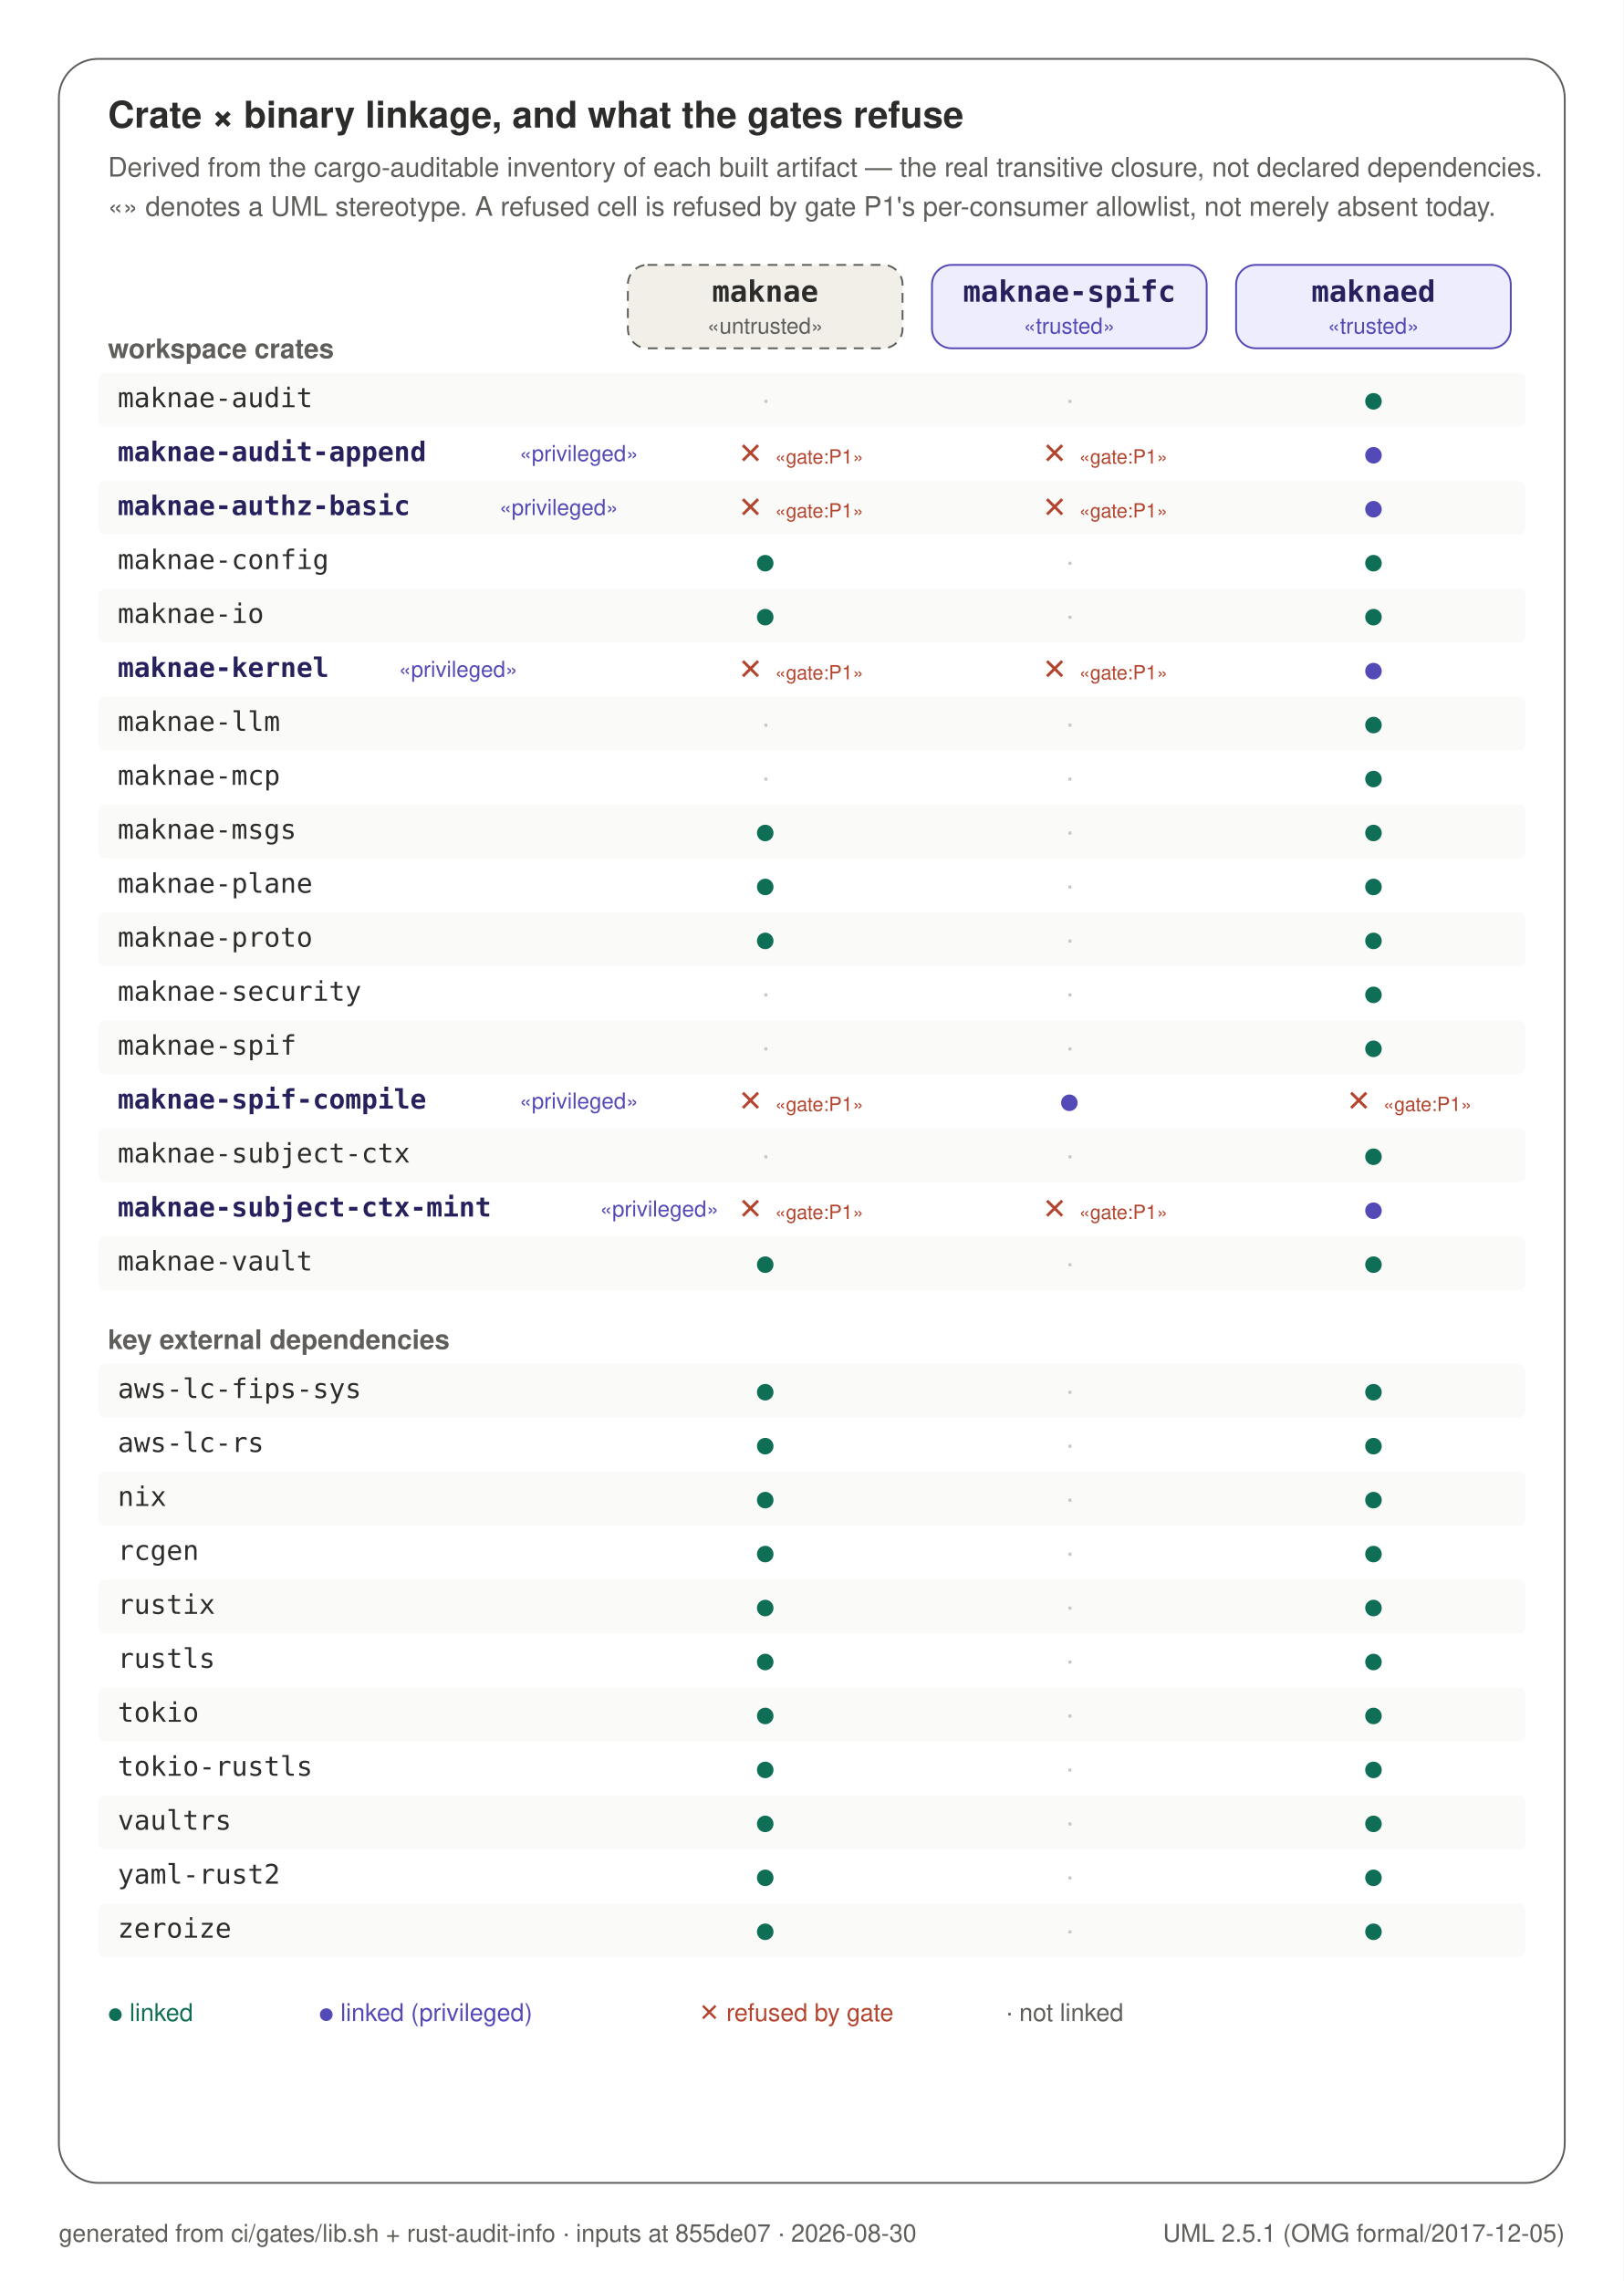
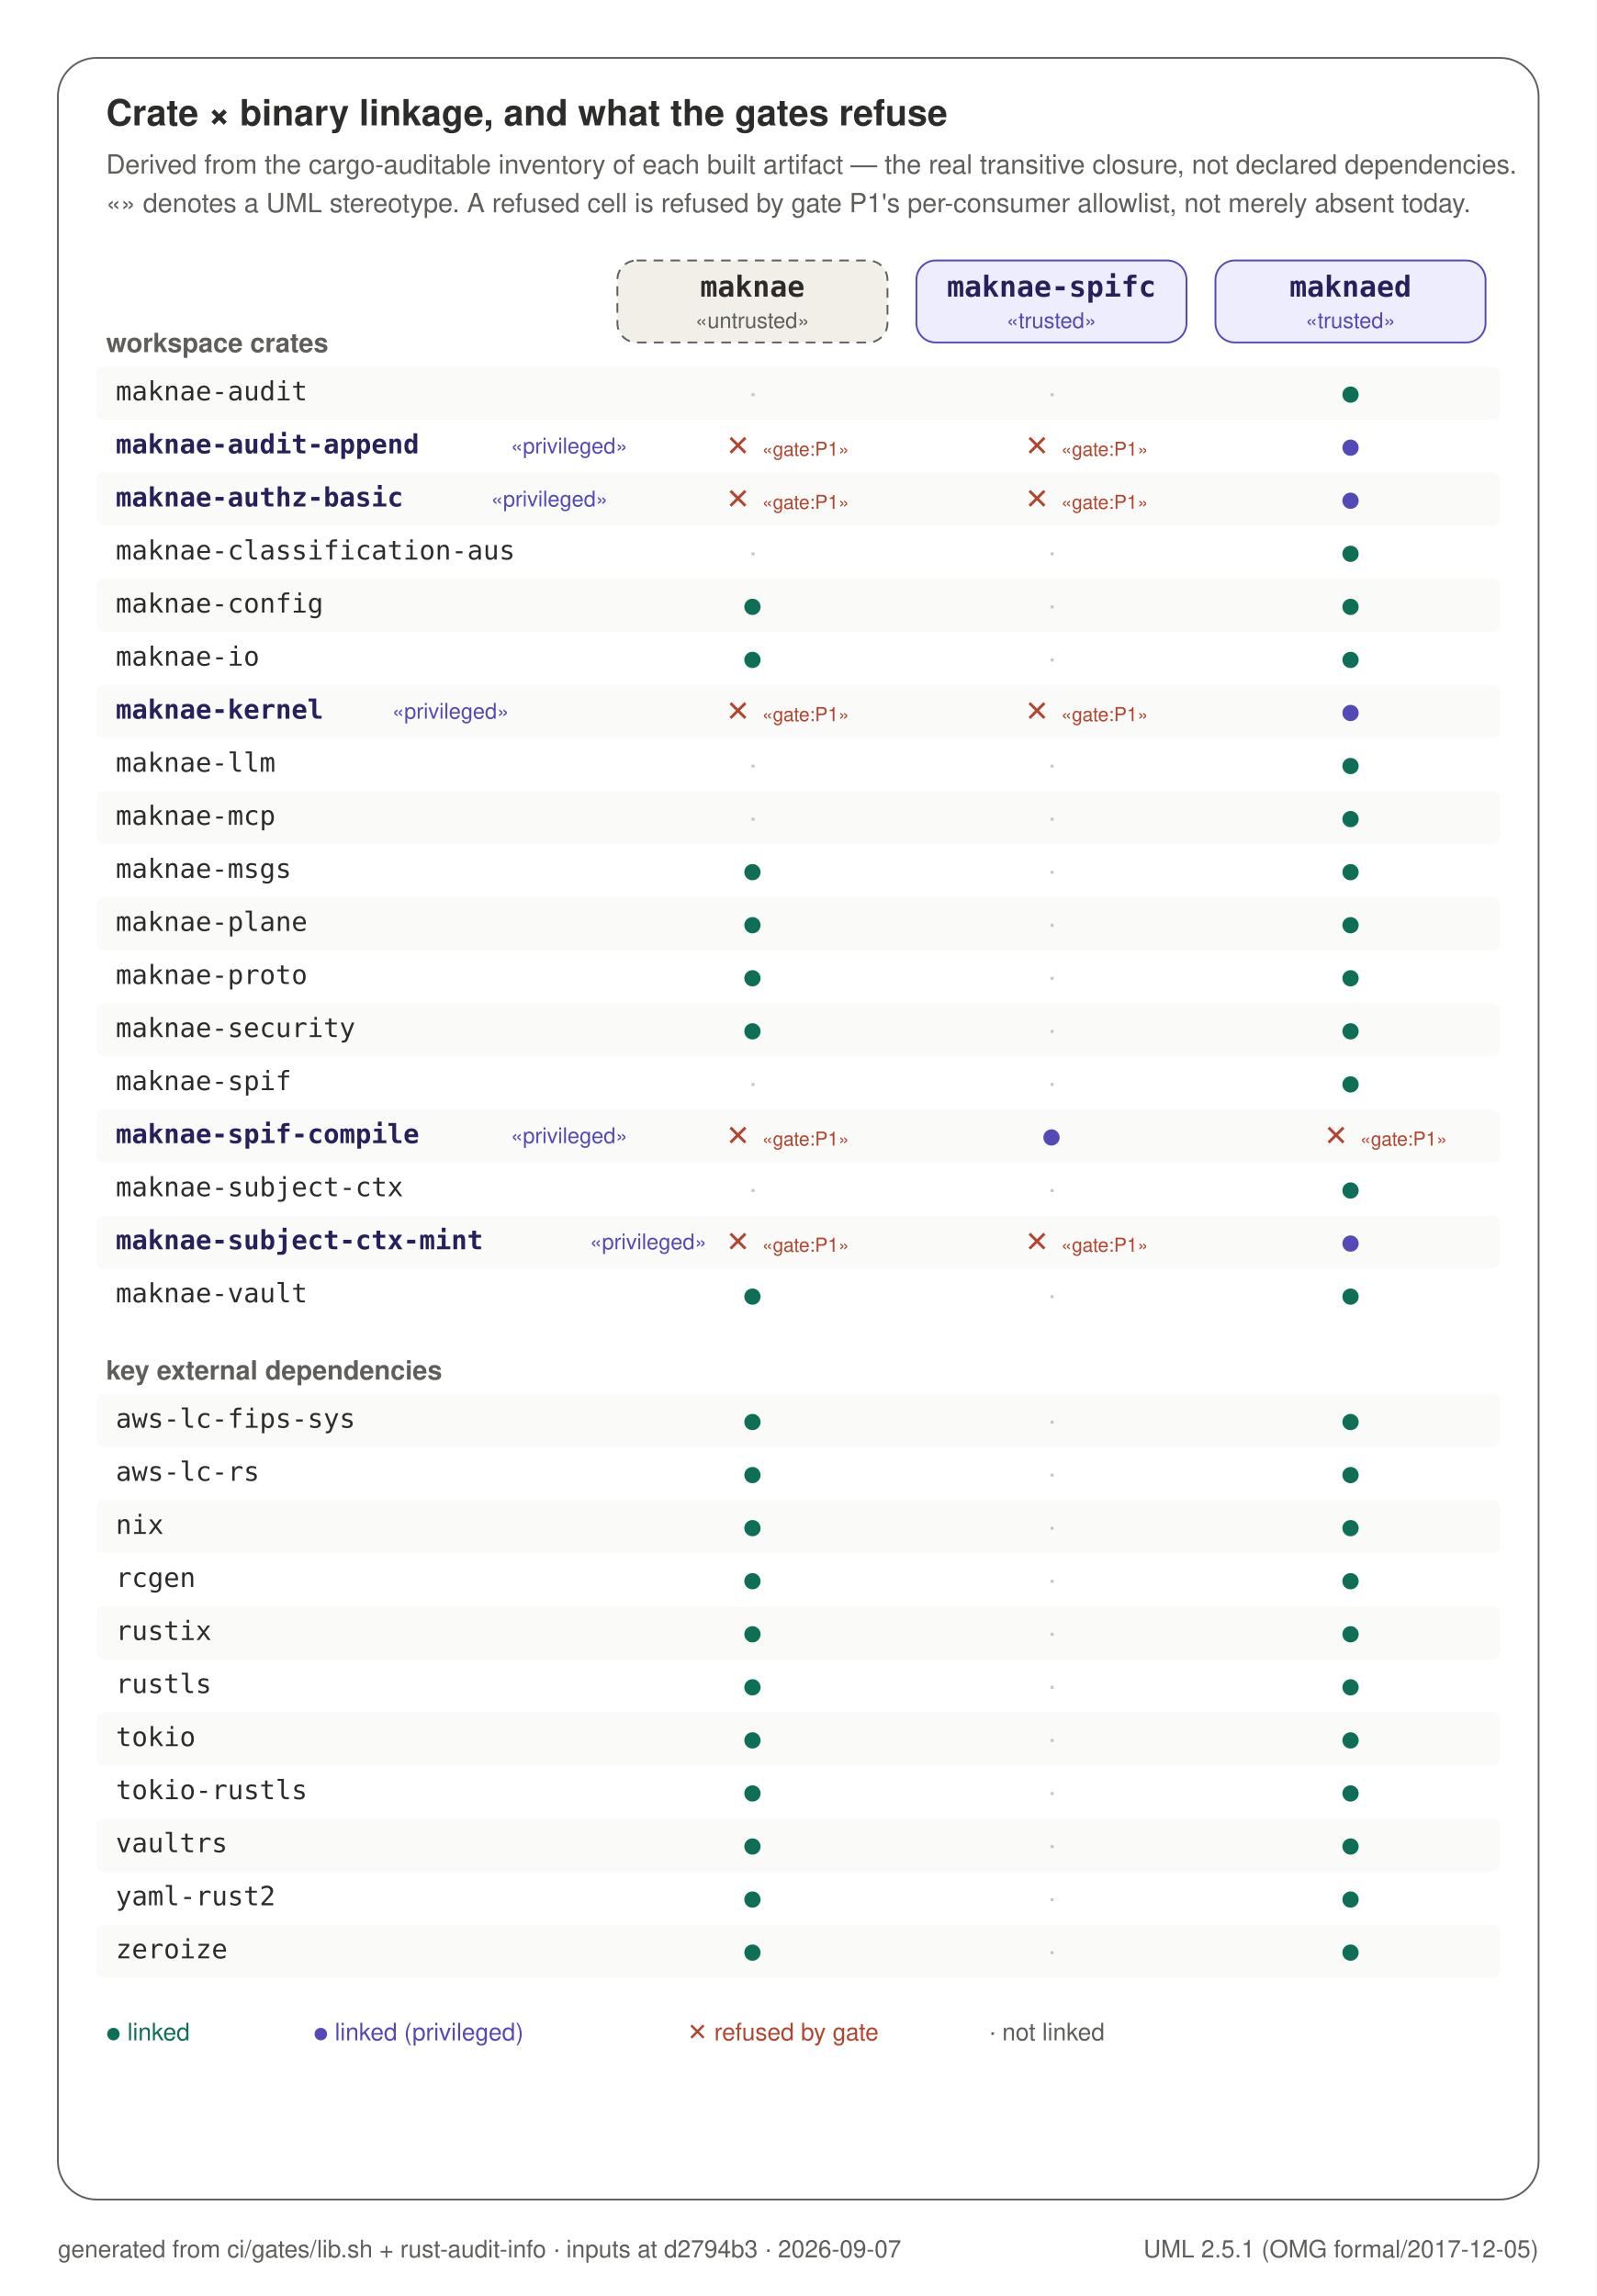
- <svg xmlns="http://www.w3.org/2000/svg" width="662" height="930" viewBox="0 0 662 930" role="img">
-   <rect x="0" y="0" width="662" height="930" fill="#FFFFFF" />
-   <rect x="24" y="24" width="614" height="866" rx="16" fill="#FFFFFF" stroke="#5F5E5A" stroke-width="0.75" />
+ <svg xmlns="http://www.w3.org/2000/svg" width="662" height="952" viewBox="0 0 662 952" role="img">
+   <rect x="0" y="0" width="662" height="952" fill="#FFFFFF" />
+   <rect x="24" y="24" width="614" height="888" rx="16" fill="#FFFFFF" stroke="#5F5E5A" stroke-width="0.75" />
  <text x="44" y="52" text-anchor="start" font-family="Helvetica, Arial, sans-serif" font-size="15" font-weight="600" fill="#2C2C2A">Crate × binary linkage, and what the gates refuse</text>
  <text x="44" y="72" text-anchor="start" font-family="Helvetica, Arial, sans-serif" font-size="11" font-weight="400" fill="#5F5E5A">Derived from the cargo-auditable inventory of each built artifact — the real transitive closure, not declared dependencies.</text>
  <text x="44" y="88" text-anchor="start" font-family="Helvetica, Arial, sans-serif" font-size="11" font-weight="400" fill="#5F5E5A">«» denotes a UML stereotype. A refused cell is refused by gate P1's per-consumer allowlist, not merely absent today.</text>
  <rect x="256" y="108" width="112" height="34" rx="8" fill="#F1EFE8" stroke="#5F5E5A" stroke-width="0.75" stroke-dasharray="4 3" />
  <text x="312.0" y="123" text-anchor="middle" font-family="ui-monospace, SFMono-Regular, Menlo, monospace" font-size="12" font-weight="600" fill="#2C2C2A">maknae</text>
  <text x="312.0" y="136" text-anchor="middle" font-family="Helvetica, Arial, sans-serif" font-size="9" font-weight="400" fill="#5F5E5A">«untrusted»</text>
  <rect x="380" y="108" width="112" height="34" rx="8" fill="#EEEDFE" stroke="#534AB7" stroke-width="0.75" />
  <text x="436.0" y="123" text-anchor="middle" font-family="ui-monospace, SFMono-Regular, Menlo, monospace" font-size="12" font-weight="600" fill="#26215C">maknae-spifc</text>
  <text x="436.0" y="136" text-anchor="middle" font-family="Helvetica, Arial, sans-serif" font-size="9" font-weight="400" fill="#534AB7">«trusted»</text>
  <rect x="504" y="108" width="112" height="34" rx="8" fill="#EEEDFE" stroke="#534AB7" stroke-width="0.75" />
  <text x="560.0" y="123" text-anchor="middle" font-family="ui-monospace, SFMono-Regular, Menlo, monospace" font-size="12" font-weight="600" fill="#26215C">maknaed</text>
  <text x="560.0" y="136" text-anchor="middle" font-family="Helvetica, Arial, sans-serif" font-size="9" font-weight="400" fill="#534AB7">«trusted»</text>
  <text x="44" y="146" text-anchor="start" font-family="Helvetica, Arial, sans-serif" font-size="11" font-weight="600" fill="#5F5E5A">workspace crates</text>
  <rect x="40" y="152" width="582" height="22" rx="3" fill="#FAFAF8" stroke="none" stroke-width="0" />
  <text x="48" y="166" text-anchor="start" font-family="ui-monospace, SFMono-Regular, Menlo, monospace" font-size="11" font-weight="400" fill="#2C2C2A">maknae-audit</text>
  <text x="312.0" y="167" text-anchor="middle" font-family="Helvetica, Arial, sans-serif" font-size="12" font-weight="400" fill="#C9C7C0">·</text>
  <text x="436.0" y="167" text-anchor="middle" font-family="Helvetica, Arial, sans-serif" font-size="12" font-weight="400" fill="#C9C7C0">·</text>
  <text x="560.0" y="167" text-anchor="middle" font-family="Helvetica, Arial, sans-serif" font-size="13" font-weight="400" fill="#0F6E56">●</text>
  <text x="48" y="188" text-anchor="start" font-family="ui-monospace, SFMono-Regular, Menlo, monospace" font-size="11" font-weight="600" fill="#26215C">maknae-audit-append</text>
  <text x="211.8" y="188" text-anchor="start" font-family="Helvetica, Arial, sans-serif" font-size="9" font-weight="400" fill="#534AB7">«privileged»</text>
  <text x="306.0" y="189" text-anchor="middle" font-family="Helvetica, Arial, sans-serif" font-size="12" font-weight="400" fill="#B3452F">✕</text>
  <text x="316.0" y="189" text-anchor="start" font-family="Helvetica, Arial, sans-serif" font-size="8" font-weight="400" fill="#B3452F">«gate:P1»</text>
  <text x="430.0" y="189" text-anchor="middle" font-family="Helvetica, Arial, sans-serif" font-size="12" font-weight="400" fill="#B3452F">✕</text>
  <text x="440.0" y="189" text-anchor="start" font-family="Helvetica, Arial, sans-serif" font-size="8" font-weight="400" fill="#B3452F">«gate:P1»</text>
  <text x="560.0" y="189" text-anchor="middle" font-family="Helvetica, Arial, sans-serif" font-size="13" font-weight="400" fill="#534AB7">●</text>
  <rect x="40" y="196" width="582" height="22" rx="3" fill="#FAFAF8" stroke="none" stroke-width="0" />
  <text x="48" y="210" text-anchor="start" font-family="ui-monospace, SFMono-Regular, Menlo, monospace" font-size="11" font-weight="600" fill="#26215C">maknae-authz-basic</text>
  <text x="203.6" y="210" text-anchor="start" font-family="Helvetica, Arial, sans-serif" font-size="9" font-weight="400" fill="#534AB7">«privileged»</text>
  <text x="306.0" y="211" text-anchor="middle" font-family="Helvetica, Arial, sans-serif" font-size="12" font-weight="400" fill="#B3452F">✕</text>
  <text x="316.0" y="211" text-anchor="start" font-family="Helvetica, Arial, sans-serif" font-size="8" font-weight="400" fill="#B3452F">«gate:P1»</text>
  <text x="430.0" y="211" text-anchor="middle" font-family="Helvetica, Arial, sans-serif" font-size="12" font-weight="400" fill="#B3452F">✕</text>
  <text x="440.0" y="211" text-anchor="start" font-family="Helvetica, Arial, sans-serif" font-size="8" font-weight="400" fill="#B3452F">«gate:P1»</text>
  <text x="560.0" y="211" text-anchor="middle" font-family="Helvetica, Arial, sans-serif" font-size="13" font-weight="400" fill="#534AB7">●</text>
-   <text x="48" y="232" text-anchor="start" font-family="ui-monospace, SFMono-Regular, Menlo, monospace" font-size="11" font-weight="400" fill="#2C2C2A">maknae-config</text>
-   <text x="312.0" y="233" text-anchor="middle" font-family="Helvetica, Arial, sans-serif" font-size="13" font-weight="400" fill="#0F6E56">●</text>
+   <text x="48" y="232" text-anchor="start" font-family="ui-monospace, SFMono-Regular, Menlo, monospace" font-size="11" font-weight="400" fill="#2C2C2A">maknae-classification-aus</text>
+   <text x="312.0" y="233" text-anchor="middle" font-family="Helvetica, Arial, sans-serif" font-size="12" font-weight="400" fill="#C9C7C0">·</text>
  <text x="436.0" y="233" text-anchor="middle" font-family="Helvetica, Arial, sans-serif" font-size="12" font-weight="400" fill="#C9C7C0">·</text>
  <text x="560.0" y="233" text-anchor="middle" font-family="Helvetica, Arial, sans-serif" font-size="13" font-weight="400" fill="#0F6E56">●</text>
  <rect x="40" y="240" width="582" height="22" rx="3" fill="#FAFAF8" stroke="none" stroke-width="0" />
-   <text x="48" y="254" text-anchor="start" font-family="ui-monospace, SFMono-Regular, Menlo, monospace" font-size="11" font-weight="400" fill="#2C2C2A">maknae-io</text>
+   <text x="48" y="254" text-anchor="start" font-family="ui-monospace, SFMono-Regular, Menlo, monospace" font-size="11" font-weight="400" fill="#2C2C2A">maknae-config</text>
  <text x="312.0" y="255" text-anchor="middle" font-family="Helvetica, Arial, sans-serif" font-size="13" font-weight="400" fill="#0F6E56">●</text>
  <text x="436.0" y="255" text-anchor="middle" font-family="Helvetica, Arial, sans-serif" font-size="12" font-weight="400" fill="#C9C7C0">·</text>
  <text x="560.0" y="255" text-anchor="middle" font-family="Helvetica, Arial, sans-serif" font-size="13" font-weight="400" fill="#0F6E56">●</text>
-   <text x="48" y="276" text-anchor="start" font-family="ui-monospace, SFMono-Regular, Menlo, monospace" font-size="11" font-weight="600" fill="#26215C">maknae-kernel</text>
-   <text x="162.6" y="276" text-anchor="start" font-family="Helvetica, Arial, sans-serif" font-size="9" font-weight="400" fill="#534AB7">«privileged»</text>
-   <text x="306.0" y="277" text-anchor="middle" font-family="Helvetica, Arial, sans-serif" font-size="12" font-weight="400" fill="#B3452F">✕</text>
-   <text x="316.0" y="277" text-anchor="start" font-family="Helvetica, Arial, sans-serif" font-size="8" font-weight="400" fill="#B3452F">«gate:P1»</text>
-   <text x="430.0" y="277" text-anchor="middle" font-family="Helvetica, Arial, sans-serif" font-size="12" font-weight="400" fill="#B3452F">✕</text>
-   <text x="440.0" y="277" text-anchor="start" font-family="Helvetica, Arial, sans-serif" font-size="8" font-weight="400" fill="#B3452F">«gate:P1»</text>
-   <text x="560.0" y="277" text-anchor="middle" font-family="Helvetica, Arial, sans-serif" font-size="13" font-weight="400" fill="#534AB7">●</text>
+   <text x="48" y="276" text-anchor="start" font-family="ui-monospace, SFMono-Regular, Menlo, monospace" font-size="11" font-weight="400" fill="#2C2C2A">maknae-io</text>
+   <text x="312.0" y="277" text-anchor="middle" font-family="Helvetica, Arial, sans-serif" font-size="13" font-weight="400" fill="#0F6E56">●</text>
+   <text x="436.0" y="277" text-anchor="middle" font-family="Helvetica, Arial, sans-serif" font-size="12" font-weight="400" fill="#C9C7C0">·</text>
+   <text x="560.0" y="277" text-anchor="middle" font-family="Helvetica, Arial, sans-serif" font-size="13" font-weight="400" fill="#0F6E56">●</text>
  <rect x="40" y="284" width="582" height="22" rx="3" fill="#FAFAF8" stroke="none" stroke-width="0" />
-   <text x="48" y="298" text-anchor="start" font-family="ui-monospace, SFMono-Regular, Menlo, monospace" font-size="11" font-weight="400" fill="#2C2C2A">maknae-llm</text>
-   <text x="312.0" y="299" text-anchor="middle" font-family="Helvetica, Arial, sans-serif" font-size="12" font-weight="400" fill="#C9C7C0">·</text>
-   <text x="436.0" y="299" text-anchor="middle" font-family="Helvetica, Arial, sans-serif" font-size="12" font-weight="400" fill="#C9C7C0">·</text>
-   <text x="560.0" y="299" text-anchor="middle" font-family="Helvetica, Arial, sans-serif" font-size="13" font-weight="400" fill="#0F6E56">●</text>
-   <text x="48" y="320" text-anchor="start" font-family="ui-monospace, SFMono-Regular, Menlo, monospace" font-size="11" font-weight="400" fill="#2C2C2A">maknae-mcp</text>
+   <text x="48" y="298" text-anchor="start" font-family="ui-monospace, SFMono-Regular, Menlo, monospace" font-size="11" font-weight="600" fill="#26215C">maknae-kernel</text>
+   <text x="162.6" y="298" text-anchor="start" font-family="Helvetica, Arial, sans-serif" font-size="9" font-weight="400" fill="#534AB7">«privileged»</text>
+   <text x="306.0" y="299" text-anchor="middle" font-family="Helvetica, Arial, sans-serif" font-size="12" font-weight="400" fill="#B3452F">✕</text>
+   <text x="316.0" y="299" text-anchor="start" font-family="Helvetica, Arial, sans-serif" font-size="8" font-weight="400" fill="#B3452F">«gate:P1»</text>
+   <text x="430.0" y="299" text-anchor="middle" font-family="Helvetica, Arial, sans-serif" font-size="12" font-weight="400" fill="#B3452F">✕</text>
+   <text x="440.0" y="299" text-anchor="start" font-family="Helvetica, Arial, sans-serif" font-size="8" font-weight="400" fill="#B3452F">«gate:P1»</text>
+   <text x="560.0" y="299" text-anchor="middle" font-family="Helvetica, Arial, sans-serif" font-size="13" font-weight="400" fill="#534AB7">●</text>
+   <text x="48" y="320" text-anchor="start" font-family="ui-monospace, SFMono-Regular, Menlo, monospace" font-size="11" font-weight="400" fill="#2C2C2A">maknae-llm</text>
  <text x="312.0" y="321" text-anchor="middle" font-family="Helvetica, Arial, sans-serif" font-size="12" font-weight="400" fill="#C9C7C0">·</text>
  <text x="436.0" y="321" text-anchor="middle" font-family="Helvetica, Arial, sans-serif" font-size="12" font-weight="400" fill="#C9C7C0">·</text>
  <text x="560.0" y="321" text-anchor="middle" font-family="Helvetica, Arial, sans-serif" font-size="13" font-weight="400" fill="#0F6E56">●</text>
  <rect x="40" y="328" width="582" height="22" rx="3" fill="#FAFAF8" stroke="none" stroke-width="0" />
-   <text x="48" y="342" text-anchor="start" font-family="ui-monospace, SFMono-Regular, Menlo, monospace" font-size="11" font-weight="400" fill="#2C2C2A">maknae-msgs</text>
-   <text x="312.0" y="343" text-anchor="middle" font-family="Helvetica, Arial, sans-serif" font-size="13" font-weight="400" fill="#0F6E56">●</text>
+   <text x="48" y="342" text-anchor="start" font-family="ui-monospace, SFMono-Regular, Menlo, monospace" font-size="11" font-weight="400" fill="#2C2C2A">maknae-mcp</text>
+   <text x="312.0" y="343" text-anchor="middle" font-family="Helvetica, Arial, sans-serif" font-size="12" font-weight="400" fill="#C9C7C0">·</text>
  <text x="436.0" y="343" text-anchor="middle" font-family="Helvetica, Arial, sans-serif" font-size="12" font-weight="400" fill="#C9C7C0">·</text>
  <text x="560.0" y="343" text-anchor="middle" font-family="Helvetica, Arial, sans-serif" font-size="13" font-weight="400" fill="#0F6E56">●</text>
-   <text x="48" y="364" text-anchor="start" font-family="ui-monospace, SFMono-Regular, Menlo, monospace" font-size="11" font-weight="400" fill="#2C2C2A">maknae-plane</text>
+   <text x="48" y="364" text-anchor="start" font-family="ui-monospace, SFMono-Regular, Menlo, monospace" font-size="11" font-weight="400" fill="#2C2C2A">maknae-msgs</text>
  <text x="312.0" y="365" text-anchor="middle" font-family="Helvetica, Arial, sans-serif" font-size="13" font-weight="400" fill="#0F6E56">●</text>
  <text x="436.0" y="365" text-anchor="middle" font-family="Helvetica, Arial, sans-serif" font-size="12" font-weight="400" fill="#C9C7C0">·</text>
  <text x="560.0" y="365" text-anchor="middle" font-family="Helvetica, Arial, sans-serif" font-size="13" font-weight="400" fill="#0F6E56">●</text>
  <rect x="40" y="372" width="582" height="22" rx="3" fill="#FAFAF8" stroke="none" stroke-width="0" />
-   <text x="48" y="386" text-anchor="start" font-family="ui-monospace, SFMono-Regular, Menlo, monospace" font-size="11" font-weight="400" fill="#2C2C2A">maknae-proto</text>
+   <text x="48" y="386" text-anchor="start" font-family="ui-monospace, SFMono-Regular, Menlo, monospace" font-size="11" font-weight="400" fill="#2C2C2A">maknae-plane</text>
  <text x="312.0" y="387" text-anchor="middle" font-family="Helvetica, Arial, sans-serif" font-size="13" font-weight="400" fill="#0F6E56">●</text>
  <text x="436.0" y="387" text-anchor="middle" font-family="Helvetica, Arial, sans-serif" font-size="12" font-weight="400" fill="#C9C7C0">·</text>
  <text x="560.0" y="387" text-anchor="middle" font-family="Helvetica, Arial, sans-serif" font-size="13" font-weight="400" fill="#0F6E56">●</text>
-   <text x="48" y="408" text-anchor="start" font-family="ui-monospace, SFMono-Regular, Menlo, monospace" font-size="11" font-weight="400" fill="#2C2C2A">maknae-security</text>
-   <text x="312.0" y="409" text-anchor="middle" font-family="Helvetica, Arial, sans-serif" font-size="12" font-weight="400" fill="#C9C7C0">·</text>
+   <text x="48" y="408" text-anchor="start" font-family="ui-monospace, SFMono-Regular, Menlo, monospace" font-size="11" font-weight="400" fill="#2C2C2A">maknae-proto</text>
+   <text x="312.0" y="409" text-anchor="middle" font-family="Helvetica, Arial, sans-serif" font-size="13" font-weight="400" fill="#0F6E56">●</text>
  <text x="436.0" y="409" text-anchor="middle" font-family="Helvetica, Arial, sans-serif" font-size="12" font-weight="400" fill="#C9C7C0">·</text>
  <text x="560.0" y="409" text-anchor="middle" font-family="Helvetica, Arial, sans-serif" font-size="13" font-weight="400" fill="#0F6E56">●</text>
  <rect x="40" y="416" width="582" height="22" rx="3" fill="#FAFAF8" stroke="none" stroke-width="0" />
-   <text x="48" y="430" text-anchor="start" font-family="ui-monospace, SFMono-Regular, Menlo, monospace" font-size="11" font-weight="400" fill="#2C2C2A">maknae-spif</text>
-   <text x="312.0" y="431" text-anchor="middle" font-family="Helvetica, Arial, sans-serif" font-size="12" font-weight="400" fill="#C9C7C0">·</text>
+   <text x="48" y="430" text-anchor="start" font-family="ui-monospace, SFMono-Regular, Menlo, monospace" font-size="11" font-weight="400" fill="#2C2C2A">maknae-security</text>
+   <text x="312.0" y="431" text-anchor="middle" font-family="Helvetica, Arial, sans-serif" font-size="13" font-weight="400" fill="#0F6E56">●</text>
  <text x="436.0" y="431" text-anchor="middle" font-family="Helvetica, Arial, sans-serif" font-size="12" font-weight="400" fill="#C9C7C0">·</text>
  <text x="560.0" y="431" text-anchor="middle" font-family="Helvetica, Arial, sans-serif" font-size="13" font-weight="400" fill="#0F6E56">●</text>
-   <text x="48" y="452" text-anchor="start" font-family="ui-monospace, SFMono-Regular, Menlo, monospace" font-size="11" font-weight="600" fill="#26215C">maknae-spif-compile</text>
-   <text x="211.8" y="452" text-anchor="start" font-family="Helvetica, Arial, sans-serif" font-size="9" font-weight="400" fill="#534AB7">«privileged»</text>
-   <text x="306.0" y="453" text-anchor="middle" font-family="Helvetica, Arial, sans-serif" font-size="12" font-weight="400" fill="#B3452F">✕</text>
-   <text x="316.0" y="453" text-anchor="start" font-family="Helvetica, Arial, sans-serif" font-size="8" font-weight="400" fill="#B3452F">«gate:P1»</text>
-   <text x="436.0" y="453" text-anchor="middle" font-family="Helvetica, Arial, sans-serif" font-size="13" font-weight="400" fill="#534AB7">●</text>
-   <text x="554.0" y="453" text-anchor="middle" font-family="Helvetica, Arial, sans-serif" font-size="12" font-weight="400" fill="#B3452F">✕</text>
-   <text x="564.0" y="453" text-anchor="start" font-family="Helvetica, Arial, sans-serif" font-size="8" font-weight="400" fill="#B3452F">«gate:P1»</text>
+   <text x="48" y="452" text-anchor="start" font-family="ui-monospace, SFMono-Regular, Menlo, monospace" font-size="11" font-weight="400" fill="#2C2C2A">maknae-spif</text>
+   <text x="312.0" y="453" text-anchor="middle" font-family="Helvetica, Arial, sans-serif" font-size="12" font-weight="400" fill="#C9C7C0">·</text>
+   <text x="436.0" y="453" text-anchor="middle" font-family="Helvetica, Arial, sans-serif" font-size="12" font-weight="400" fill="#C9C7C0">·</text>
+   <text x="560.0" y="453" text-anchor="middle" font-family="Helvetica, Arial, sans-serif" font-size="13" font-weight="400" fill="#0F6E56">●</text>
  <rect x="40" y="460" width="582" height="22" rx="3" fill="#FAFAF8" stroke="none" stroke-width="0" />
-   <text x="48" y="474" text-anchor="start" font-family="ui-monospace, SFMono-Regular, Menlo, monospace" font-size="11" font-weight="400" fill="#2C2C2A">maknae-subject-ctx</text>
-   <text x="312.0" y="475" text-anchor="middle" font-family="Helvetica, Arial, sans-serif" font-size="12" font-weight="400" fill="#C9C7C0">·</text>
-   <text x="436.0" y="475" text-anchor="middle" font-family="Helvetica, Arial, sans-serif" font-size="12" font-weight="400" fill="#C9C7C0">·</text>
-   <text x="560.0" y="475" text-anchor="middle" font-family="Helvetica, Arial, sans-serif" font-size="13" font-weight="400" fill="#0F6E56">●</text>
-   <text x="48" y="496" text-anchor="start" font-family="ui-monospace, SFMono-Regular, Menlo, monospace" font-size="11" font-weight="600" fill="#26215C">maknae-subject-ctx-mint</text>
-   <text x="244.6" y="496" text-anchor="start" font-family="Helvetica, Arial, sans-serif" font-size="9" font-weight="400" fill="#534AB7">«privileged»</text>
-   <text x="306.0" y="497" text-anchor="middle" font-family="Helvetica, Arial, sans-serif" font-size="12" font-weight="400" fill="#B3452F">✕</text>
-   <text x="316.0" y="497" text-anchor="start" font-family="Helvetica, Arial, sans-serif" font-size="8" font-weight="400" fill="#B3452F">«gate:P1»</text>
-   <text x="430.0" y="497" text-anchor="middle" font-family="Helvetica, Arial, sans-serif" font-size="12" font-weight="400" fill="#B3452F">✕</text>
-   <text x="440.0" y="497" text-anchor="start" font-family="Helvetica, Arial, sans-serif" font-size="8" font-weight="400" fill="#B3452F">«gate:P1»</text>
-   <text x="560.0" y="497" text-anchor="middle" font-family="Helvetica, Arial, sans-serif" font-size="13" font-weight="400" fill="#534AB7">●</text>
+   <text x="48" y="474" text-anchor="start" font-family="ui-monospace, SFMono-Regular, Menlo, monospace" font-size="11" font-weight="600" fill="#26215C">maknae-spif-compile</text>
+   <text x="211.8" y="474" text-anchor="start" font-family="Helvetica, Arial, sans-serif" font-size="9" font-weight="400" fill="#534AB7">«privileged»</text>
+   <text x="306.0" y="475" text-anchor="middle" font-family="Helvetica, Arial, sans-serif" font-size="12" font-weight="400" fill="#B3452F">✕</text>
+   <text x="316.0" y="475" text-anchor="start" font-family="Helvetica, Arial, sans-serif" font-size="8" font-weight="400" fill="#B3452F">«gate:P1»</text>
+   <text x="436.0" y="475" text-anchor="middle" font-family="Helvetica, Arial, sans-serif" font-size="13" font-weight="400" fill="#534AB7">●</text>
+   <text x="554.0" y="475" text-anchor="middle" font-family="Helvetica, Arial, sans-serif" font-size="12" font-weight="400" fill="#B3452F">✕</text>
+   <text x="564.0" y="475" text-anchor="start" font-family="Helvetica, Arial, sans-serif" font-size="8" font-weight="400" fill="#B3452F">«gate:P1»</text>
+   <text x="48" y="496" text-anchor="start" font-family="ui-monospace, SFMono-Regular, Menlo, monospace" font-size="11" font-weight="400" fill="#2C2C2A">maknae-subject-ctx</text>
+   <text x="312.0" y="497" text-anchor="middle" font-family="Helvetica, Arial, sans-serif" font-size="12" font-weight="400" fill="#C9C7C0">·</text>
+   <text x="436.0" y="497" text-anchor="middle" font-family="Helvetica, Arial, sans-serif" font-size="12" font-weight="400" fill="#C9C7C0">·</text>
+   <text x="560.0" y="497" text-anchor="middle" font-family="Helvetica, Arial, sans-serif" font-size="13" font-weight="400" fill="#0F6E56">●</text>
  <rect x="40" y="504" width="582" height="22" rx="3" fill="#FAFAF8" stroke="none" stroke-width="0" />
-   <text x="48" y="518" text-anchor="start" font-family="ui-monospace, SFMono-Regular, Menlo, monospace" font-size="11" font-weight="400" fill="#2C2C2A">maknae-vault</text>
-   <text x="312.0" y="519" text-anchor="middle" font-family="Helvetica, Arial, sans-serif" font-size="13" font-weight="400" fill="#0F6E56">●</text>
-   <text x="436.0" y="519" text-anchor="middle" font-family="Helvetica, Arial, sans-serif" font-size="12" font-weight="400" fill="#C9C7C0">·</text>
-   <text x="560.0" y="519" text-anchor="middle" font-family="Helvetica, Arial, sans-serif" font-size="13" font-weight="400" fill="#0F6E56">●</text>
-   <text x="44" y="550" text-anchor="start" font-family="Helvetica, Arial, sans-serif" font-size="11" font-weight="600" fill="#5F5E5A">key external dependencies</text>
-   <rect x="40" y="556" width="582" height="22" rx="3" fill="#FAFAF8" stroke="none" stroke-width="0" />
-   <text x="48" y="570" text-anchor="start" font-family="ui-monospace, SFMono-Regular, Menlo, monospace" font-size="11" font-weight="400" fill="#2C2C2A">aws-lc-fips-sys</text>
-   <text x="312.0" y="571" text-anchor="middle" font-family="Helvetica, Arial, sans-serif" font-size="13" font-weight="400" fill="#0F6E56">●</text>
-   <text x="436.0" y="571" text-anchor="middle" font-family="Helvetica, Arial, sans-serif" font-size="12" font-weight="400" fill="#C9C7C0">·</text>
-   <text x="560.0" y="571" text-anchor="middle" font-family="Helvetica, Arial, sans-serif" font-size="13" font-weight="400" fill="#0F6E56">●</text>
-   <text x="48" y="592" text-anchor="start" font-family="ui-monospace, SFMono-Regular, Menlo, monospace" font-size="11" font-weight="400" fill="#2C2C2A">aws-lc-rs</text>
+   <text x="48" y="518" text-anchor="start" font-family="ui-monospace, SFMono-Regular, Menlo, monospace" font-size="11" font-weight="600" fill="#26215C">maknae-subject-ctx-mint</text>
+   <text x="244.6" y="518" text-anchor="start" font-family="Helvetica, Arial, sans-serif" font-size="9" font-weight="400" fill="#534AB7">«privileged»</text>
+   <text x="306.0" y="519" text-anchor="middle" font-family="Helvetica, Arial, sans-serif" font-size="12" font-weight="400" fill="#B3452F">✕</text>
+   <text x="316.0" y="519" text-anchor="start" font-family="Helvetica, Arial, sans-serif" font-size="8" font-weight="400" fill="#B3452F">«gate:P1»</text>
+   <text x="430.0" y="519" text-anchor="middle" font-family="Helvetica, Arial, sans-serif" font-size="12" font-weight="400" fill="#B3452F">✕</text>
+   <text x="440.0" y="519" text-anchor="start" font-family="Helvetica, Arial, sans-serif" font-size="8" font-weight="400" fill="#B3452F">«gate:P1»</text>
+   <text x="560.0" y="519" text-anchor="middle" font-family="Helvetica, Arial, sans-serif" font-size="13" font-weight="400" fill="#534AB7">●</text>
+   <text x="48" y="540" text-anchor="start" font-family="ui-monospace, SFMono-Regular, Menlo, monospace" font-size="11" font-weight="400" fill="#2C2C2A">maknae-vault</text>
+   <text x="312.0" y="541" text-anchor="middle" font-family="Helvetica, Arial, sans-serif" font-size="13" font-weight="400" fill="#0F6E56">●</text>
+   <text x="436.0" y="541" text-anchor="middle" font-family="Helvetica, Arial, sans-serif" font-size="12" font-weight="400" fill="#C9C7C0">·</text>
+   <text x="560.0" y="541" text-anchor="middle" font-family="Helvetica, Arial, sans-serif" font-size="13" font-weight="400" fill="#0F6E56">●</text>
+   <text x="44" y="572" text-anchor="start" font-family="Helvetica, Arial, sans-serif" font-size="11" font-weight="600" fill="#5F5E5A">key external dependencies</text>
+   <rect x="40" y="578" width="582" height="22" rx="3" fill="#FAFAF8" stroke="none" stroke-width="0" />
+   <text x="48" y="592" text-anchor="start" font-family="ui-monospace, SFMono-Regular, Menlo, monospace" font-size="11" font-weight="400" fill="#2C2C2A">aws-lc-fips-sys</text>
  <text x="312.0" y="593" text-anchor="middle" font-family="Helvetica, Arial, sans-serif" font-size="13" font-weight="400" fill="#0F6E56">●</text>
  <text x="436.0" y="593" text-anchor="middle" font-family="Helvetica, Arial, sans-serif" font-size="12" font-weight="400" fill="#C9C7C0">·</text>
  <text x="560.0" y="593" text-anchor="middle" font-family="Helvetica, Arial, sans-serif" font-size="13" font-weight="400" fill="#0F6E56">●</text>
-   <rect x="40" y="600" width="582" height="22" rx="3" fill="#FAFAF8" stroke="none" stroke-width="0" />
-   <text x="48" y="614" text-anchor="start" font-family="ui-monospace, SFMono-Regular, Menlo, monospace" font-size="11" font-weight="400" fill="#2C2C2A">nix</text>
+   <text x="48" y="614" text-anchor="start" font-family="ui-monospace, SFMono-Regular, Menlo, monospace" font-size="11" font-weight="400" fill="#2C2C2A">aws-lc-rs</text>
  <text x="312.0" y="615" text-anchor="middle" font-family="Helvetica, Arial, sans-serif" font-size="13" font-weight="400" fill="#0F6E56">●</text>
  <text x="436.0" y="615" text-anchor="middle" font-family="Helvetica, Arial, sans-serif" font-size="12" font-weight="400" fill="#C9C7C0">·</text>
  <text x="560.0" y="615" text-anchor="middle" font-family="Helvetica, Arial, sans-serif" font-size="13" font-weight="400" fill="#0F6E56">●</text>
-   <text x="48" y="636" text-anchor="start" font-family="ui-monospace, SFMono-Regular, Menlo, monospace" font-size="11" font-weight="400" fill="#2C2C2A">rcgen</text>
+   <rect x="40" y="622" width="582" height="22" rx="3" fill="#FAFAF8" stroke="none" stroke-width="0" />
+   <text x="48" y="636" text-anchor="start" font-family="ui-monospace, SFMono-Regular, Menlo, monospace" font-size="11" font-weight="400" fill="#2C2C2A">nix</text>
  <text x="312.0" y="637" text-anchor="middle" font-family="Helvetica, Arial, sans-serif" font-size="13" font-weight="400" fill="#0F6E56">●</text>
  <text x="436.0" y="637" text-anchor="middle" font-family="Helvetica, Arial, sans-serif" font-size="12" font-weight="400" fill="#C9C7C0">·</text>
  <text x="560.0" y="637" text-anchor="middle" font-family="Helvetica, Arial, sans-serif" font-size="13" font-weight="400" fill="#0F6E56">●</text>
-   <rect x="40" y="644" width="582" height="22" rx="3" fill="#FAFAF8" stroke="none" stroke-width="0" />
-   <text x="48" y="658" text-anchor="start" font-family="ui-monospace, SFMono-Regular, Menlo, monospace" font-size="11" font-weight="400" fill="#2C2C2A">rustix</text>
+   <text x="48" y="658" text-anchor="start" font-family="ui-monospace, SFMono-Regular, Menlo, monospace" font-size="11" font-weight="400" fill="#2C2C2A">rcgen</text>
  <text x="312.0" y="659" text-anchor="middle" font-family="Helvetica, Arial, sans-serif" font-size="13" font-weight="400" fill="#0F6E56">●</text>
  <text x="436.0" y="659" text-anchor="middle" font-family="Helvetica, Arial, sans-serif" font-size="12" font-weight="400" fill="#C9C7C0">·</text>
  <text x="560.0" y="659" text-anchor="middle" font-family="Helvetica, Arial, sans-serif" font-size="13" font-weight="400" fill="#0F6E56">●</text>
-   <text x="48" y="680" text-anchor="start" font-family="ui-monospace, SFMono-Regular, Menlo, monospace" font-size="11" font-weight="400" fill="#2C2C2A">rustls</text>
+   <rect x="40" y="666" width="582" height="22" rx="3" fill="#FAFAF8" stroke="none" stroke-width="0" />
+   <text x="48" y="680" text-anchor="start" font-family="ui-monospace, SFMono-Regular, Menlo, monospace" font-size="11" font-weight="400" fill="#2C2C2A">rustix</text>
  <text x="312.0" y="681" text-anchor="middle" font-family="Helvetica, Arial, sans-serif" font-size="13" font-weight="400" fill="#0F6E56">●</text>
  <text x="436.0" y="681" text-anchor="middle" font-family="Helvetica, Arial, sans-serif" font-size="12" font-weight="400" fill="#C9C7C0">·</text>
  <text x="560.0" y="681" text-anchor="middle" font-family="Helvetica, Arial, sans-serif" font-size="13" font-weight="400" fill="#0F6E56">●</text>
-   <rect x="40" y="688" width="582" height="22" rx="3" fill="#FAFAF8" stroke="none" stroke-width="0" />
-   <text x="48" y="702" text-anchor="start" font-family="ui-monospace, SFMono-Regular, Menlo, monospace" font-size="11" font-weight="400" fill="#2C2C2A">tokio</text>
+   <text x="48" y="702" text-anchor="start" font-family="ui-monospace, SFMono-Regular, Menlo, monospace" font-size="11" font-weight="400" fill="#2C2C2A">rustls</text>
  <text x="312.0" y="703" text-anchor="middle" font-family="Helvetica, Arial, sans-serif" font-size="13" font-weight="400" fill="#0F6E56">●</text>
  <text x="436.0" y="703" text-anchor="middle" font-family="Helvetica, Arial, sans-serif" font-size="12" font-weight="400" fill="#C9C7C0">·</text>
  <text x="560.0" y="703" text-anchor="middle" font-family="Helvetica, Arial, sans-serif" font-size="13" font-weight="400" fill="#0F6E56">●</text>
-   <text x="48" y="724" text-anchor="start" font-family="ui-monospace, SFMono-Regular, Menlo, monospace" font-size="11" font-weight="400" fill="#2C2C2A">tokio-rustls</text>
+   <rect x="40" y="710" width="582" height="22" rx="3" fill="#FAFAF8" stroke="none" stroke-width="0" />
+   <text x="48" y="724" text-anchor="start" font-family="ui-monospace, SFMono-Regular, Menlo, monospace" font-size="11" font-weight="400" fill="#2C2C2A">tokio</text>
  <text x="312.0" y="725" text-anchor="middle" font-family="Helvetica, Arial, sans-serif" font-size="13" font-weight="400" fill="#0F6E56">●</text>
  <text x="436.0" y="725" text-anchor="middle" font-family="Helvetica, Arial, sans-serif" font-size="12" font-weight="400" fill="#C9C7C0">·</text>
  <text x="560.0" y="725" text-anchor="middle" font-family="Helvetica, Arial, sans-serif" font-size="13" font-weight="400" fill="#0F6E56">●</text>
-   <rect x="40" y="732" width="582" height="22" rx="3" fill="#FAFAF8" stroke="none" stroke-width="0" />
-   <text x="48" y="746" text-anchor="start" font-family="ui-monospace, SFMono-Regular, Menlo, monospace" font-size="11" font-weight="400" fill="#2C2C2A">vaultrs</text>
+   <text x="48" y="746" text-anchor="start" font-family="ui-monospace, SFMono-Regular, Menlo, monospace" font-size="11" font-weight="400" fill="#2C2C2A">tokio-rustls</text>
  <text x="312.0" y="747" text-anchor="middle" font-family="Helvetica, Arial, sans-serif" font-size="13" font-weight="400" fill="#0F6E56">●</text>
  <text x="436.0" y="747" text-anchor="middle" font-family="Helvetica, Arial, sans-serif" font-size="12" font-weight="400" fill="#C9C7C0">·</text>
  <text x="560.0" y="747" text-anchor="middle" font-family="Helvetica, Arial, sans-serif" font-size="13" font-weight="400" fill="#0F6E56">●</text>
-   <text x="48" y="768" text-anchor="start" font-family="ui-monospace, SFMono-Regular, Menlo, monospace" font-size="11" font-weight="400" fill="#2C2C2A">yaml-rust2</text>
+   <rect x="40" y="754" width="582" height="22" rx="3" fill="#FAFAF8" stroke="none" stroke-width="0" />
+   <text x="48" y="768" text-anchor="start" font-family="ui-monospace, SFMono-Regular, Menlo, monospace" font-size="11" font-weight="400" fill="#2C2C2A">vaultrs</text>
  <text x="312.0" y="769" text-anchor="middle" font-family="Helvetica, Arial, sans-serif" font-size="13" font-weight="400" fill="#0F6E56">●</text>
  <text x="436.0" y="769" text-anchor="middle" font-family="Helvetica, Arial, sans-serif" font-size="12" font-weight="400" fill="#C9C7C0">·</text>
  <text x="560.0" y="769" text-anchor="middle" font-family="Helvetica, Arial, sans-serif" font-size="13" font-weight="400" fill="#0F6E56">●</text>
-   <rect x="40" y="776" width="582" height="22" rx="3" fill="#FAFAF8" stroke="none" stroke-width="0" />
-   <text x="48" y="790" text-anchor="start" font-family="ui-monospace, SFMono-Regular, Menlo, monospace" font-size="11" font-weight="400" fill="#2C2C2A">zeroize</text>
+   <text x="48" y="790" text-anchor="start" font-family="ui-monospace, SFMono-Regular, Menlo, monospace" font-size="11" font-weight="400" fill="#2C2C2A">yaml-rust2</text>
  <text x="312.0" y="791" text-anchor="middle" font-family="Helvetica, Arial, sans-serif" font-size="13" font-weight="400" fill="#0F6E56">●</text>
  <text x="436.0" y="791" text-anchor="middle" font-family="Helvetica, Arial, sans-serif" font-size="12" font-weight="400" fill="#C9C7C0">·</text>
  <text x="560.0" y="791" text-anchor="middle" font-family="Helvetica, Arial, sans-serif" font-size="13" font-weight="400" fill="#0F6E56">●</text>
-   <text x="44" y="824" text-anchor="start" font-family="Helvetica, Arial, sans-serif" font-size="10" font-weight="400" fill="#0F6E56">● linked</text>
-   <text x="130" y="824" text-anchor="start" font-family="Helvetica, Arial, sans-serif" font-size="10" font-weight="400" fill="#534AB7">● linked (privileged)</text>
-   <text x="285" y="824" text-anchor="start" font-family="Helvetica, Arial, sans-serif" font-size="10" font-weight="400" fill="#B3452F">✕ refused by gate</text>
-   <text x="410" y="824" text-anchor="start" font-family="Helvetica, Arial, sans-serif" font-size="10" font-weight="400" fill="#5F5E5A">· not linked</text>
-   <text x="24" y="914" text-anchor="start" font-family="Helvetica, Arial, sans-serif" font-size="10" font-weight="400" fill="#5F5E5A">generated from ci/gates/lib.sh + rust-audit-info · inputs at 855de07 · 2026-08-30</text>
-   <text x="638" y="914" text-anchor="end" font-family="Helvetica, Arial, sans-serif" font-size="10" font-weight="400" fill="#5F5E5A">UML 2.5.1 (OMG formal/2017-12-05)</text>
+   <rect x="40" y="798" width="582" height="22" rx="3" fill="#FAFAF8" stroke="none" stroke-width="0" />
+   <text x="48" y="812" text-anchor="start" font-family="ui-monospace, SFMono-Regular, Menlo, monospace" font-size="11" font-weight="400" fill="#2C2C2A">zeroize</text>
+   <text x="312.0" y="813" text-anchor="middle" font-family="Helvetica, Arial, sans-serif" font-size="13" font-weight="400" fill="#0F6E56">●</text>
+   <text x="436.0" y="813" text-anchor="middle" font-family="Helvetica, Arial, sans-serif" font-size="12" font-weight="400" fill="#C9C7C0">·</text>
+   <text x="560.0" y="813" text-anchor="middle" font-family="Helvetica, Arial, sans-serif" font-size="13" font-weight="400" fill="#0F6E56">●</text>
+   <text x="44" y="846" text-anchor="start" font-family="Helvetica, Arial, sans-serif" font-size="10" font-weight="400" fill="#0F6E56">● linked</text>
+   <text x="130" y="846" text-anchor="start" font-family="Helvetica, Arial, sans-serif" font-size="10" font-weight="400" fill="#534AB7">● linked (privileged)</text>
+   <text x="285" y="846" text-anchor="start" font-family="Helvetica, Arial, sans-serif" font-size="10" font-weight="400" fill="#B3452F">✕ refused by gate</text>
+   <text x="410" y="846" text-anchor="start" font-family="Helvetica, Arial, sans-serif" font-size="10" font-weight="400" fill="#5F5E5A">· not linked</text>
+   <text x="24" y="936" text-anchor="start" font-family="Helvetica, Arial, sans-serif" font-size="10" font-weight="400" fill="#5F5E5A">generated from ci/gates/lib.sh + rust-audit-info · inputs at d2794b3 · 2026-09-07</text>
+   <text x="638" y="936" text-anchor="end" font-family="Helvetica, Arial, sans-serif" font-size="10" font-weight="400" fill="#5F5E5A">UML 2.5.1 (OMG formal/2017-12-05)</text>
</svg>
